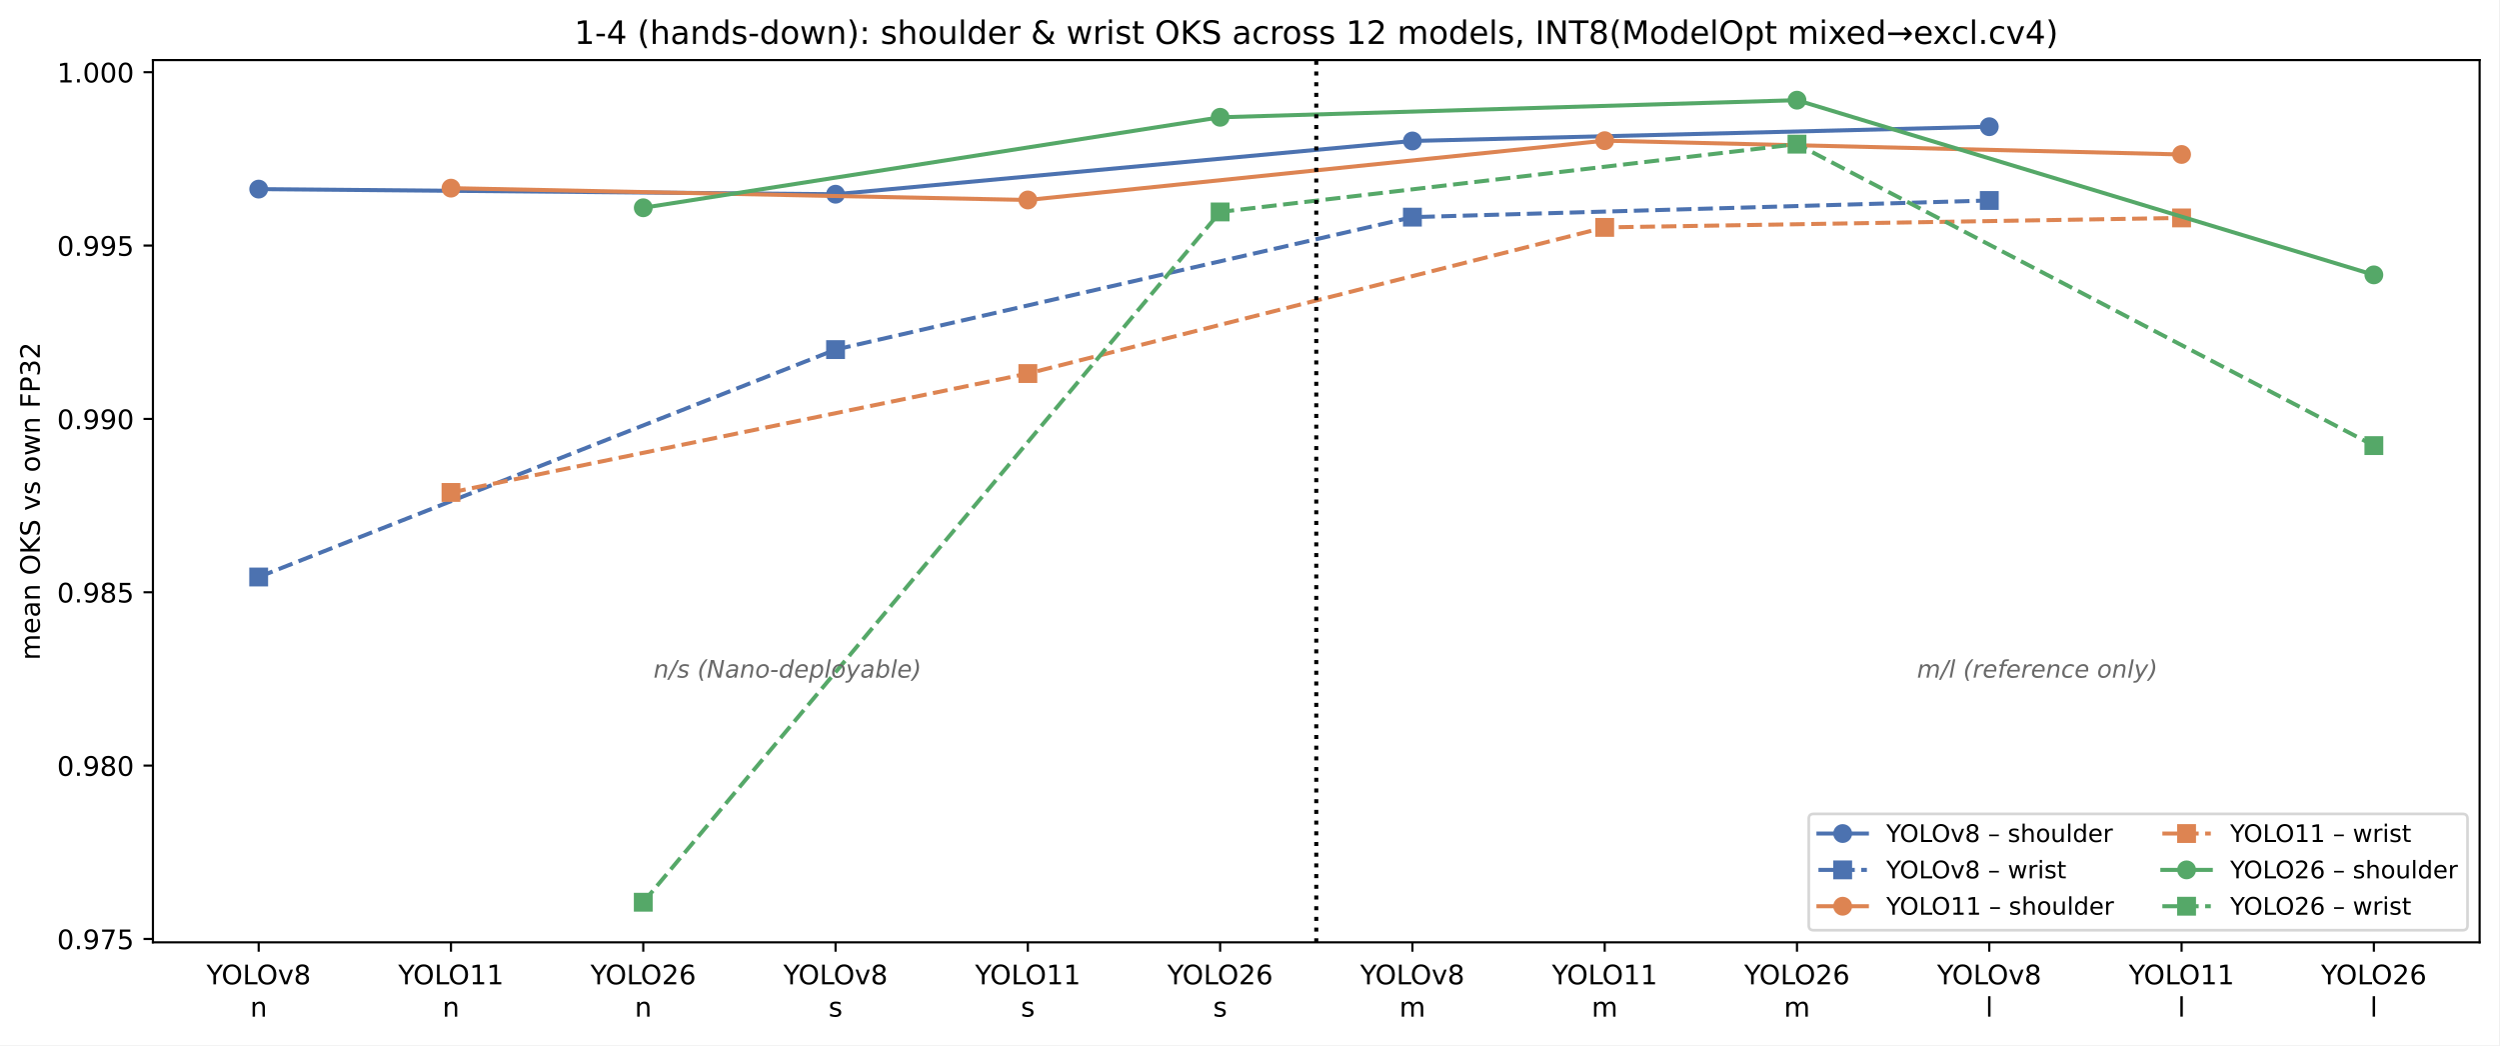
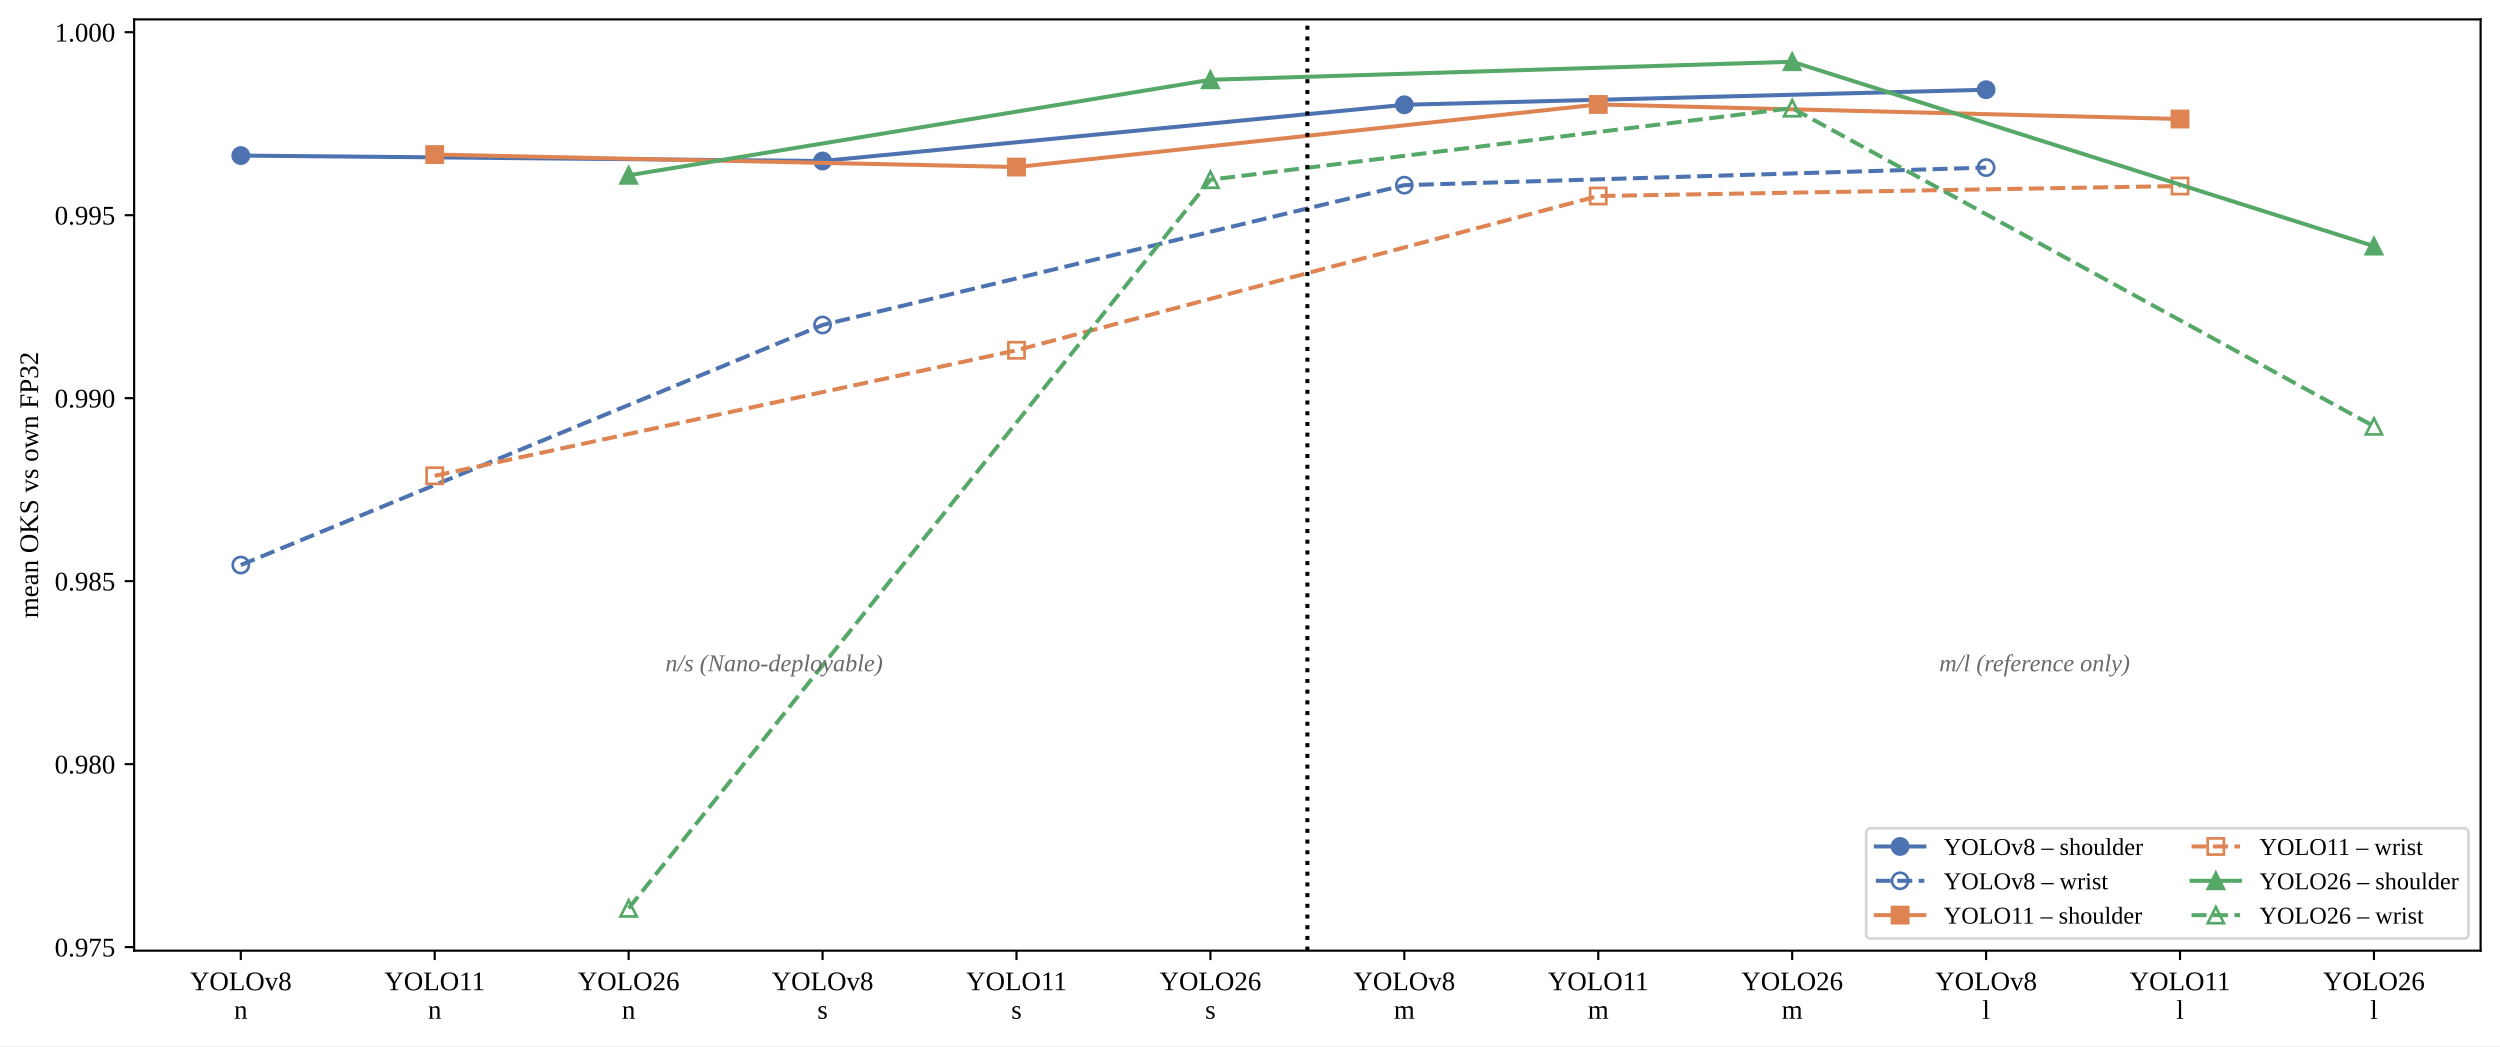
- <svg xmlns="http://www.w3.org/2000/svg" xmlns:xlink="http://www.w3.org/1999/xlink" width="928.628pt" height="388.237pt" viewBox="0 0 928.628 388.237" version="1.1">
+ <svg xmlns="http://www.w3.org/2000/svg" xmlns:xlink="http://www.w3.org/1999/xlink" width="927.994pt" height="388.277pt" viewBox="0 0 927.994 388.277" version="1.1">
  <defs>
    <style type="text/css">*{stroke-linejoin: round; stroke-linecap: butt}</style>
  </defs>
  <g id="figure_1">
    <g id="patch_1">
-       <path d="M 0 388.237  L 928.628 388.237  L 928.628 0  L 0 0  z " style="fill: #ffffff" />
+       <path d="M 0 388.277  L 927.994 388.277  L 927.994 0  L 0 0  z " style="fill: #ffffff" />
    </g>
    <g id="axes_1">
      <g id="patch_2">
-         <path d="M 56.828 350.032  L 921.428 350.032  L 921.428 22.318  L 56.828 22.318  z " style="fill: #ffffff" />
+         <path d="M 49.792 352.886  L 920.794 352.886  L 920.794 7.2  L 49.792 7.2  z " style="fill: #ffffff" />
      </g>
      <g id="matplotlib.axis_1">
        <g id="xtick_1">
          <g id="line2d_1">
            <defs>
-               <path id="m4311008dca" d="M 0 0  L 0 3.5  " style="stroke: #000000; stroke-width: 0.8" />
+               <path id="m11fdb44ef1" d="M 0 0  L 0 3.5  " style="stroke: #000000; stroke-width: 0.8" />
            </defs>
            <g>
-               <use xlink:href="#m4311008dca" x="96.128" y="350.032" style="stroke: #000000; stroke-width: 0.8" />
+               <use xlink:href="#m11fdb44ef1" x="89.383" y="352.886" style="stroke: #000000; stroke-width: 0.8" />
            </g>
          </g>
          <g id="text_1">
-             <text style="font-size: 10px; font-family: 'DejaVu Sans', 'Bitstream Vera Sans', 'Computer Modern Sans Serif', 'Lucida Grande', 'Verdana', 'Geneva', 'Lucid', 'Arial', 'Helvetica', 'Avant Garde', sans-serif" transform="translate(76.72734 365.6305)">YOLOv8</text>
-             <text style="font-size: 10px; font-family: 'DejaVu Sans', 'Bitstream Vera Sans', 'Computer Modern Sans Serif', 'Lucida Grande', 'Verdana', 'Geneva', 'Lucid', 'Arial', 'Helvetica', 'Avant Garde', sans-serif" transform="translate(92.95937 377.6325)">n</text>
+             <text style="font-size: 10px; font-family: 'Times New Roman'" transform="translate(70.49607 367.5687)">YOLOv8</text>
+             <text style="font-size: 10px; font-family: 'Times New Roman'" transform="translate(86.88279 378.1595)">n</text>
          </g>
        </g>
        <g id="xtick_2">
          <g id="line2d_2">
            <g>
-               <use xlink:href="#m4311008dca" x="167.583" y="350.032" style="stroke: #000000; stroke-width: 0.8" />
+               <use xlink:href="#m11fdb44ef1" x="161.366" y="352.886" style="stroke: #000000; stroke-width: 0.8" />
            </g>
          </g>
          <g id="text_2">
-             <text style="font-size: 10px; font-family: 'DejaVu Sans', 'Bitstream Vera Sans', 'Computer Modern Sans Serif', 'Lucida Grande', 'Verdana', 'Geneva', 'Lucid', 'Arial', 'Helvetica', 'Avant Garde', sans-serif" transform="translate(147.96 365.6305)">YOLO11</text>
-             <text style="font-size: 10px; font-family: 'DejaVu Sans', 'Bitstream Vera Sans', 'Computer Modern Sans Serif', 'Lucida Grande', 'Verdana', 'Geneva', 'Lucid', 'Arial', 'Helvetica', 'Avant Garde', sans-serif" transform="translate(164.4139 377.6325)">n</text>
+             <text style="font-size: 10px; font-family: 'Times New Roman'" transform="translate(142.6648 367.5687)">YOLO11</text>
+             <text style="font-size: 10px; font-family: 'Times New Roman'" transform="translate(158.8664 378.1595)">n</text>
          </g>
        </g>
        <g id="xtick_3">
          <g id="line2d_3">
            <g>
-               <use xlink:href="#m4311008dca" x="239.037" y="350.032" style="stroke: #000000; stroke-width: 0.8" />
+               <use xlink:href="#m11fdb44ef1" x="233.35" y="352.886" style="stroke: #000000; stroke-width: 0.8" />
            </g>
          </g>
          <g id="text_3">
-             <text style="font-size: 10px; font-family: 'DejaVu Sans', 'Bitstream Vera Sans', 'Computer Modern Sans Serif', 'Lucida Grande', 'Verdana', 'Geneva', 'Lucid', 'Arial', 'Helvetica', 'Avant Garde', sans-serif" transform="translate(219.4146 365.6305)">YOLO26</text>
-             <text style="font-size: 10px; font-family: 'DejaVu Sans', 'Bitstream Vera Sans', 'Computer Modern Sans Serif', 'Lucida Grande', 'Verdana', 'Geneva', 'Lucid', 'Arial', 'Helvetica', 'Avant Garde', sans-serif" transform="translate(235.8685 377.6325)">n</text>
+             <text style="font-size: 10px; font-family: 'Times New Roman'" transform="translate(214.4633 367.5687)">YOLO26</text>
+             <text style="font-size: 10px; font-family: 'Times New Roman'" transform="translate(230.85 378.1595)">n</text>
          </g>
        </g>
        <g id="xtick_4">
          <g id="line2d_4">
            <g>
-               <use xlink:href="#m4311008dca" x="310.492" y="350.032" style="stroke: #000000; stroke-width: 0.8" />
+               <use xlink:href="#m11fdb44ef1" x="305.334" y="352.886" style="stroke: #000000; stroke-width: 0.8" />
            </g>
          </g>
          <g id="text_4">
-             <text style="font-size: 10px; font-family: 'DejaVu Sans', 'Bitstream Vera Sans', 'Computer Modern Sans Serif', 'Lucida Grande', 'Verdana', 'Geneva', 'Lucid', 'Arial', 'Helvetica', 'Avant Garde', sans-serif" transform="translate(291.091 365.6305)">YOLOv8</text>
-             <text style="font-size: 10px; font-family: 'DejaVu Sans', 'Bitstream Vera Sans', 'Computer Modern Sans Serif', 'Lucida Grande', 'Verdana', 'Geneva', 'Lucid', 'Arial', 'Helvetica', 'Avant Garde', sans-serif" transform="translate(307.8871 377.6325)">s</text>
+             <text style="font-size: 10px; font-family: 'Times New Roman'" transform="translate(286.4469 367.5687)">YOLOv8</text>
+             <text style="font-size: 10px; font-family: 'Times New Roman'" transform="translate(303.3876 378.1595)">s</text>
          </g>
        </g>
        <g id="xtick_5">
          <g id="line2d_5">
            <g>
-               <use xlink:href="#m4311008dca" x="381.946" y="350.032" style="stroke: #000000; stroke-width: 0.8" />
+               <use xlink:href="#m11fdb44ef1" x="377.317" y="352.886" style="stroke: #000000; stroke-width: 0.8" />
            </g>
          </g>
          <g id="text_5">
-             <text style="font-size: 10px; font-family: 'DejaVu Sans', 'Bitstream Vera Sans', 'Computer Modern Sans Serif', 'Lucida Grande', 'Verdana', 'Geneva', 'Lucid', 'Arial', 'Helvetica', 'Avant Garde', sans-serif" transform="translate(362.3237 365.6305)">YOLO11</text>
-             <text style="font-size: 10px; font-family: 'DejaVu Sans', 'Bitstream Vera Sans', 'Computer Modern Sans Serif', 'Lucida Grande', 'Verdana', 'Geneva', 'Lucid', 'Arial', 'Helvetica', 'Avant Garde', sans-serif" transform="translate(379.3416 377.6325)">s</text>
+             <text style="font-size: 10px; font-family: 'Times New Roman'" transform="translate(358.6157 367.5687)">YOLO11</text>
+             <text style="font-size: 10px; font-family: 'Times New Roman'" transform="translate(375.3712 378.1595)">s</text>
          </g>
        </g>
        <g id="xtick_6">
          <g id="line2d_6">
            <g>
-               <use xlink:href="#m4311008dca" x="453.401" y="350.032" style="stroke: #000000; stroke-width: 0.8" />
+               <use xlink:href="#m11fdb44ef1" x="449.301" y="352.886" style="stroke: #000000; stroke-width: 0.8" />
            </g>
          </g>
          <g id="text_6">
-             <text style="font-size: 10px; font-family: 'DejaVu Sans', 'Bitstream Vera Sans', 'Computer Modern Sans Serif', 'Lucida Grande', 'Verdana', 'Geneva', 'Lucid', 'Arial', 'Helvetica', 'Avant Garde', sans-serif" transform="translate(433.7782 365.6305)">YOLO26</text>
-             <text style="font-size: 10px; font-family: 'DejaVu Sans', 'Bitstream Vera Sans', 'Computer Modern Sans Serif', 'Lucida Grande', 'Verdana', 'Geneva', 'Lucid', 'Arial', 'Helvetica', 'Avant Garde', sans-serif" transform="translate(450.7962 377.6325)">s</text>
+             <text style="font-size: 10px; font-family: 'Times New Roman'" transform="translate(430.4142 367.5687)">YOLO26</text>
+             <text style="font-size: 10px; font-family: 'Times New Roman'" transform="translate(447.3548 378.1595)">s</text>
          </g>
        </g>
        <g id="xtick_7">
          <g id="line2d_7">
            <g>
-               <use xlink:href="#m4311008dca" x="524.855" y="350.032" style="stroke: #000000; stroke-width: 0.8" />
+               <use xlink:href="#m11fdb44ef1" x="521.285" y="352.886" style="stroke: #000000; stroke-width: 0.8" />
            </g>
          </g>
          <g id="text_7">
-             <text style="font-size: 10px; font-family: 'DejaVu Sans', 'Bitstream Vera Sans', 'Computer Modern Sans Serif', 'Lucida Grande', 'Verdana', 'Geneva', 'Lucid', 'Arial', 'Helvetica', 'Avant Garde', sans-serif" transform="translate(505.4546 365.6305)">YOLOv8</text>
-             <text style="font-size: 10px; font-family: 'DejaVu Sans', 'Bitstream Vera Sans', 'Computer Modern Sans Serif', 'Lucida Grande', 'Verdana', 'Geneva', 'Lucid', 'Arial', 'Helvetica', 'Avant Garde', sans-serif" transform="translate(519.9851 377.6325)">m</text>
+             <text style="font-size: 10px; font-family: 'Times New Roman'" transform="translate(502.3978 367.5687)">YOLOv8</text>
+             <text style="font-size: 10px; font-family: 'Times New Roman'" transform="translate(517.3954 378.1595)">m</text>
          </g>
        </g>
        <g id="xtick_8">
          <g id="line2d_8">
            <g>
-               <use xlink:href="#m4311008dca" x="596.31" y="350.032" style="stroke: #000000; stroke-width: 0.8" />
+               <use xlink:href="#m11fdb44ef1" x="593.268" y="352.886" style="stroke: #000000; stroke-width: 0.8" />
            </g>
          </g>
          <g id="text_8">
-             <text style="font-size: 10px; font-family: 'DejaVu Sans', 'Bitstream Vera Sans', 'Computer Modern Sans Serif', 'Lucida Grande', 'Verdana', 'Geneva', 'Lucid', 'Arial', 'Helvetica', 'Avant Garde', sans-serif" transform="translate(576.6873 365.6305)">YOLO11</text>
-             <text style="font-size: 10px; font-family: 'DejaVu Sans', 'Bitstream Vera Sans', 'Computer Modern Sans Serif', 'Lucida Grande', 'Verdana', 'Geneva', 'Lucid', 'Arial', 'Helvetica', 'Avant Garde', sans-serif" transform="translate(591.4396 377.6325)">m</text>
+             <text style="font-size: 10px; font-family: 'Times New Roman'" transform="translate(574.5666 367.5687)">YOLO11</text>
+             <text style="font-size: 10px; font-family: 'Times New Roman'" transform="translate(589.3791 378.1595)">m</text>
          </g>
        </g>
        <g id="xtick_9">
          <g id="line2d_9">
            <g>
-               <use xlink:href="#m4311008dca" x="667.764" y="350.032" style="stroke: #000000; stroke-width: 0.8" />
+               <use xlink:href="#m11fdb44ef1" x="665.252" y="352.886" style="stroke: #000000; stroke-width: 0.8" />
            </g>
          </g>
          <g id="text_9">
-             <text style="font-size: 10px; font-family: 'DejaVu Sans', 'Bitstream Vera Sans', 'Computer Modern Sans Serif', 'Lucida Grande', 'Verdana', 'Geneva', 'Lucid', 'Arial', 'Helvetica', 'Avant Garde', sans-serif" transform="translate(648.1418 365.6305)">YOLO26</text>
-             <text style="font-size: 10px; font-family: 'DejaVu Sans', 'Bitstream Vera Sans', 'Computer Modern Sans Serif', 'Lucida Grande', 'Verdana', 'Geneva', 'Lucid', 'Arial', 'Helvetica', 'Avant Garde', sans-serif" transform="translate(662.8942 377.6325)">m</text>
+             <text style="font-size: 10px; font-family: 'Times New Roman'" transform="translate(646.365 367.5687)">YOLO26</text>
+             <text style="font-size: 10px; font-family: 'Times New Roman'" transform="translate(661.3627 378.1595)">m</text>
          </g>
        </g>
        <g id="xtick_10">
          <g id="line2d_10">
            <g>
-               <use xlink:href="#m4311008dca" x="739.219" y="350.032" style="stroke: #000000; stroke-width: 0.8" />
+               <use xlink:href="#m11fdb44ef1" x="737.235" y="352.886" style="stroke: #000000; stroke-width: 0.8" />
            </g>
          </g>
          <g id="text_10">
-             <text style="font-size: 10px; font-family: 'DejaVu Sans', 'Bitstream Vera Sans', 'Computer Modern Sans Serif', 'Lucida Grande', 'Verdana', 'Geneva', 'Lucid', 'Arial', 'Helvetica', 'Avant Garde', sans-serif" transform="translate(719.8183 365.6305)">YOLOv8</text>
-             <text style="font-size: 10px; font-family: 'DejaVu Sans', 'Bitstream Vera Sans', 'Computer Modern Sans Serif', 'Lucida Grande', 'Verdana', 'Geneva', 'Lucid', 'Arial', 'Helvetica', 'Avant Garde', sans-serif" transform="translate(737.83 377.6332)">l</text>
+             <text style="font-size: 10px; font-family: 'Times New Roman'" transform="translate(718.3486 367.5687)">YOLOv8</text>
+             <text style="font-size: 10px; font-family: 'Times New Roman'" transform="translate(735.8463 378.1696)">l</text>
          </g>
        </g>
        <g id="xtick_11">
          <g id="line2d_11">
            <g>
-               <use xlink:href="#m4311008dca" x="810.674" y="350.032" style="stroke: #000000; stroke-width: 0.8" />
+               <use xlink:href="#m11fdb44ef1" x="809.219" y="352.886" style="stroke: #000000; stroke-width: 0.8" />
            </g>
          </g>
          <g id="text_11">
-             <text style="font-size: 10px; font-family: 'DejaVu Sans', 'Bitstream Vera Sans', 'Computer Modern Sans Serif', 'Lucida Grande', 'Verdana', 'Geneva', 'Lucid', 'Arial', 'Helvetica', 'Avant Garde', sans-serif" transform="translate(791.0509 365.6305)">YOLO11</text>
-             <text style="font-size: 10px; font-family: 'DejaVu Sans', 'Bitstream Vera Sans', 'Computer Modern Sans Serif', 'Lucida Grande', 'Verdana', 'Geneva', 'Lucid', 'Arial', 'Helvetica', 'Avant Garde', sans-serif" transform="translate(809.2845 377.6332)">l</text>
+             <text style="font-size: 10px; font-family: 'Times New Roman'" transform="translate(790.5174 367.5687)">YOLO11</text>
+             <text style="font-size: 10px; font-family: 'Times New Roman'" transform="translate(807.8299 378.1696)">l</text>
          </g>
        </g>
        <g id="xtick_12">
          <g id="line2d_12">
            <g>
-               <use xlink:href="#m4311008dca" x="882.128" y="350.032" style="stroke: #000000; stroke-width: 0.8" />
+               <use xlink:href="#m11fdb44ef1" x="881.203" y="352.886" style="stroke: #000000; stroke-width: 0.8" />
            </g>
          </g>
          <g id="text_12">
-             <text style="font-size: 10px; font-family: 'DejaVu Sans', 'Bitstream Vera Sans', 'Computer Modern Sans Serif', 'Lucida Grande', 'Verdana', 'Geneva', 'Lucid', 'Arial', 'Helvetica', 'Avant Garde', sans-serif" transform="translate(862.5055 365.6305)">YOLO26</text>
-             <text style="font-size: 10px; font-family: 'DejaVu Sans', 'Bitstream Vera Sans', 'Computer Modern Sans Serif', 'Lucida Grande', 'Verdana', 'Geneva', 'Lucid', 'Arial', 'Helvetica', 'Avant Garde', sans-serif" transform="translate(880.7391 377.6332)">l</text>
+             <text style="font-size: 10px; font-family: 'Times New Roman'" transform="translate(862.3159 367.5687)">YOLO26</text>
+             <text style="font-size: 10px; font-family: 'Times New Roman'" transform="translate(879.8135 378.1696)">l</text>
          </g>
        </g>
      </g>
      <g id="matplotlib.axis_2">
        <g id="ytick_1">
          <g id="line2d_13">
            <defs>
-               <path id="m8333fe7cb6" d="M 0 0  L -3.5 0  " style="stroke: #000000; stroke-width: 0.8" />
+               <path id="me786a721d5" d="M 0 0  L -3.5 0  " style="stroke: #000000; stroke-width: 0.8" />
            </defs>
            <g>
-               <use xlink:href="#m8333fe7cb6" x="56.828" y="348.78" style="stroke: #000000; stroke-width: 0.8" />
+               <use xlink:href="#me786a721d5" x="49.792" y="351.565" style="stroke: #000000; stroke-width: 0.8" />
            </g>
          </g>
          <g id="text_13">
-             <text style="font-size: 10px; font-family: 'DejaVu Sans', 'Bitstream Vera Sans', 'Computer Modern Sans Serif', 'Lucida Grande', 'Verdana', 'Geneva', 'Lucid', 'Arial', 'Helvetica', 'Avant Garde', sans-serif; text-anchor: end" x="49.828" y="352.579" transform="rotate(-0 49.82812 352.5791)">0.975</text>
+             <text style="font-size: 10px; font-family: 'Times New Roman'; text-anchor: end" x="42.792" y="355.032" transform="rotate(-0 42.7918 355.0321)">0.975</text>
          </g>
        </g>
        <g id="ytick_2">
          <g id="line2d_14">
            <g>
-               <use xlink:href="#m8333fe7cb6" x="56.828" y="284.389" style="stroke: #000000; stroke-width: 0.8" />
+               <use xlink:href="#me786a721d5" x="49.792" y="283.643" style="stroke: #000000; stroke-width: 0.8" />
            </g>
          </g>
          <g id="text_14">
-             <text style="font-size: 10px; font-family: 'DejaVu Sans', 'Bitstream Vera Sans', 'Computer Modern Sans Serif', 'Lucida Grande', 'Verdana', 'Geneva', 'Lucid', 'Arial', 'Helvetica', 'Avant Garde', sans-serif; text-anchor: end" x="49.828" y="288.188" transform="rotate(-0 49.82812 288.1877)">0.980</text>
+             <text style="font-size: 10px; font-family: 'Times New Roman'; text-anchor: end" x="42.792" y="287.11" transform="rotate(-0 42.7918 287.1095)">0.980</text>
          </g>
        </g>
        <g id="ytick_3">
          <g id="line2d_15">
            <g>
-               <use xlink:href="#m8333fe7cb6" x="56.828" y="219.998" style="stroke: #000000; stroke-width: 0.8" />
+               <use xlink:href="#me786a721d5" x="49.792" y="215.72" style="stroke: #000000; stroke-width: 0.8" />
            </g>
          </g>
          <g id="text_15">
-             <text style="font-size: 10px; font-family: 'DejaVu Sans', 'Bitstream Vera Sans', 'Computer Modern Sans Serif', 'Lucida Grande', 'Verdana', 'Geneva', 'Lucid', 'Arial', 'Helvetica', 'Avant Garde', sans-serif; text-anchor: end" x="49.828" y="223.796" transform="rotate(-0 49.82812 223.7964)">0.985</text>
+             <text style="font-size: 10px; font-family: 'Times New Roman'; text-anchor: end" x="42.792" y="219.187" transform="rotate(-0 42.7918 219.187)">0.985</text>
          </g>
        </g>
        <g id="ytick_4">
          <g id="line2d_16">
            <g>
-               <use xlink:href="#m8333fe7cb6" x="56.828" y="155.606" style="stroke: #000000; stroke-width: 0.8" />
+               <use xlink:href="#me786a721d5" x="49.792" y="147.798" style="stroke: #000000; stroke-width: 0.8" />
            </g>
          </g>
          <g id="text_16">
-             <text style="font-size: 10px; font-family: 'DejaVu Sans', 'Bitstream Vera Sans', 'Computer Modern Sans Serif', 'Lucida Grande', 'Verdana', 'Geneva', 'Lucid', 'Arial', 'Helvetica', 'Avant Garde', sans-serif; text-anchor: end" x="49.828" y="159.405" transform="rotate(-0 49.82812 159.405)">0.990</text>
+             <text style="font-size: 10px; font-family: 'Times New Roman'; text-anchor: end" x="42.792" y="151.264" transform="rotate(-0 42.7918 151.2644)">0.990</text>
          </g>
        </g>
        <g id="ytick_5">
          <g id="line2d_17">
            <g>
-               <use xlink:href="#m8333fe7cb6" x="56.828" y="91.215" style="stroke: #000000; stroke-width: 0.8" />
+               <use xlink:href="#me786a721d5" x="49.792" y="79.875" style="stroke: #000000; stroke-width: 0.8" />
            </g>
          </g>
          <g id="text_17">
-             <text style="font-size: 10px; font-family: 'DejaVu Sans', 'Bitstream Vera Sans', 'Computer Modern Sans Serif', 'Lucida Grande', 'Verdana', 'Geneva', 'Lucid', 'Arial', 'Helvetica', 'Avant Garde', sans-serif; text-anchor: end" x="49.828" y="95.014" transform="rotate(-0 49.82812 95.01368)">0.995</text>
+             <text style="font-size: 10px; font-family: 'Times New Roman'; text-anchor: end" x="42.792" y="83.342" transform="rotate(-0 42.7918 83.34181)">0.995</text>
          </g>
        </g>
        <g id="ytick_6">
          <g id="line2d_18">
            <g>
-               <use xlink:href="#m8333fe7cb6" x="56.828" y="26.823" style="stroke: #000000; stroke-width: 0.8" />
+               <use xlink:href="#me786a721d5" x="49.792" y="11.952" style="stroke: #000000; stroke-width: 0.8" />
            </g>
          </g>
          <g id="text_18">
-             <text style="font-size: 10px; font-family: 'DejaVu Sans', 'Bitstream Vera Sans', 'Computer Modern Sans Serif', 'Lucida Grande', 'Verdana', 'Geneva', 'Lucid', 'Arial', 'Helvetica', 'Avant Garde', sans-serif; text-anchor: end" x="49.828" y="30.622" transform="rotate(-0 49.82812 30.62232)">1.000</text>
+             <text style="font-size: 10px; font-family: 'Times New Roman'; text-anchor: end" x="42.792" y="15.419" transform="rotate(-0 42.7918 15.41924)">1.000</text>
          </g>
        </g>
        <g id="text_19">
-           <text style="font-size: 10px; font-family: 'DejaVu Sans', 'Bitstream Vera Sans', 'Computer Modern Sans Serif', 'Lucida Grande', 'Verdana', 'Geneva', 'Lucid', 'Arial', 'Helvetica', 'Avant Garde', sans-serif; text-anchor: middle" x="14.798" y="186.175" transform="rotate(-90 14.79766 186.175)">mean OKS vs own FP32</text>
+           <text style="font-size: 10px; font-family: 'Times New Roman'; text-anchor: middle" x="14.134" y="180.043" transform="rotate(-90 14.13359 180.0428)">mean OKS vs own FP32</text>
        </g>
      </g>
      <g id="line2d_19">
-         <path d="M 96.128 70.241  L 310.492 72.144  L 524.855 52.363  L 739.219 47.063  " clip-path="url(#p224da3ec20)" style="fill: none; stroke: #4c72b0; stroke-width: 1.5; stroke-linecap: square" />
-         <defs>
-           <path id="m7b78320eb2" d="M 0 3  C 0.796 3 1.559 2.684 2.121 2.121  C 2.684 1.559 3 0.796 3 0  C 3 -0.796 2.684 -1.559 2.121 -2.121  C 1.559 -2.684 0.796 -3 0 -3  C -0.796 -3 -1.559 -2.684 -2.121 -2.121  C -2.684 -1.559 -3 -0.796 -3 0  C -3 0.796 -2.684 1.559 -2.121 2.121  C -1.559 2.684 -0.796 3 0 3  z " style="stroke: #4c72b0" />
-         </defs>
-         <g clip-path="url(#p224da3ec20)">
-           <use xlink:href="#m7b78320eb2" x="96.128" y="70.241" style="fill: #4c72b0; stroke: #4c72b0" />
-           <use xlink:href="#m7b78320eb2" x="310.492" y="72.144" style="fill: #4c72b0; stroke: #4c72b0" />
-           <use xlink:href="#m7b78320eb2" x="524.855" y="52.363" style="fill: #4c72b0; stroke: #4c72b0" />
-           <use xlink:href="#m7b78320eb2" x="739.219" y="47.063" style="fill: #4c72b0; stroke: #4c72b0" />
+         <path d="M 89.383 57.75  L 305.334 59.759  L 521.285 38.893  L 737.235 33.302  " clip-path="url(#p0b0c6e99da)" style="fill: none; stroke: #4c72b0; stroke-width: 1.5; stroke-linecap: square" />
+         <defs>
+           <path id="m2f6c6c2361" d="M 0 3  C 0.796 3 1.559 2.684 2.121 2.121  C 2.684 1.559 3 0.796 3 0  C 3 -0.796 2.684 -1.559 2.121 -2.121  C 1.559 -2.684 0.796 -3 0 -3  C -0.796 -3 -1.559 -2.684 -2.121 -2.121  C -2.684 -1.559 -3 -0.796 -3 0  C -3 0.796 -2.684 1.559 -2.121 2.121  C -1.559 2.684 -0.796 3 0 3  z " style="stroke: #4c72b0" />
+         </defs>
+         <g clip-path="url(#p0b0c6e99da)">
+           <use xlink:href="#m2f6c6c2361" x="89.383" y="57.75" style="fill: #4c72b0; stroke: #4c72b0" />
+           <use xlink:href="#m2f6c6c2361" x="305.334" y="59.759" style="fill: #4c72b0; stroke: #4c72b0" />
+           <use xlink:href="#m2f6c6c2361" x="521.285" y="38.893" style="fill: #4c72b0; stroke: #4c72b0" />
+           <use xlink:href="#m2f6c6c2361" x="737.235" y="33.302" style="fill: #4c72b0; stroke: #4c72b0" />
        </g>
      </g>
      <g id="line2d_20">
-         <path d="M 96.128 214.328  L 310.492 129.857  L 524.855 80.659  L 739.219 74.472  " clip-path="url(#p224da3ec20)" style="fill: none; stroke-dasharray: 5.55,2.4; stroke-dashoffset: 0; stroke: #4c72b0; stroke-width: 1.5" />
-         <defs>
-           <path id="mb96450fdf0" d="M -3 3  L 3 3  L 3 -3  L -3 -3  z " style="stroke: #4c72b0; stroke-linejoin: miter" />
-         </defs>
-         <g clip-path="url(#p224da3ec20)">
-           <use xlink:href="#mb96450fdf0" x="96.128" y="214.328" style="fill: #4c72b0; stroke: #4c72b0; stroke-linejoin: miter" />
-           <use xlink:href="#mb96450fdf0" x="310.492" y="129.857" style="fill: #4c72b0; stroke: #4c72b0; stroke-linejoin: miter" />
-           <use xlink:href="#mb96450fdf0" x="524.855" y="80.659" style="fill: #4c72b0; stroke: #4c72b0; stroke-linejoin: miter" />
-           <use xlink:href="#mb96450fdf0" x="739.219" y="74.472" style="fill: #4c72b0; stroke: #4c72b0; stroke-linejoin: miter" />
+         <path d="M 89.383 209.74  L 305.334 120.636  L 521.285 68.74  L 737.235 62.214  " clip-path="url(#p0b0c6e99da)" style="fill: none; stroke-dasharray: 5.55,2.4; stroke-dashoffset: 0; stroke: #4c72b0; stroke-width: 1.5" />
+         <defs>
+           <path id="m72d45e5a15" d="M 0 3  C 0.796 3 1.559 2.684 2.121 2.121  C 2.684 1.559 3 0.796 3 0  C 3 -0.796 2.684 -1.559 2.121 -2.121  C 1.559 -2.684 0.796 -3 0 -3  C -0.796 -3 -1.559 -2.684 -2.121 -2.121  C -2.684 -1.559 -3 -0.796 -3 0  C -3 0.796 -2.684 1.559 -2.121 2.121  C -1.559 2.684 -0.796 3 0 3  z " style="stroke: #4c72b0" />
+         </defs>
+         <g clip-path="url(#p0b0c6e99da)">
+           <use xlink:href="#m72d45e5a15" x="89.383" y="209.74" style="fill-opacity: 0; stroke: #4c72b0" />
+           <use xlink:href="#m72d45e5a15" x="305.334" y="120.636" style="fill-opacity: 0; stroke: #4c72b0" />
+           <use xlink:href="#m72d45e5a15" x="521.285" y="68.74" style="fill-opacity: 0; stroke: #4c72b0" />
+           <use xlink:href="#m72d45e5a15" x="737.235" y="62.214" style="fill-opacity: 0; stroke: #4c72b0" />
        </g>
      </g>
      <g id="line2d_21">
-         <path d="M 167.583 69.888  L 381.946 74.283  L 596.31 52.253  L 810.674 57.376  " clip-path="url(#p224da3ec20)" style="fill: none; stroke: #dd8452; stroke-width: 1.5; stroke-linecap: square" />
-         <defs>
-           <path id="mad1c6cacc4" d="M 0 3  C 0.796 3 1.559 2.684 2.121 2.121  C 2.684 1.559 3 0.796 3 0  C 3 -0.796 2.684 -1.559 2.121 -2.121  C 1.559 -2.684 0.796 -3 0 -3  C -0.796 -3 -1.559 -2.684 -2.121 -2.121  C -2.684 -1.559 -3 -0.796 -3 0  C -3 0.796 -2.684 1.559 -2.121 2.121  C -1.559 2.684 -0.796 3 0 3  z " style="stroke: #dd8452" />
-         </defs>
-         <g clip-path="url(#p224da3ec20)">
-           <use xlink:href="#mad1c6cacc4" x="167.583" y="69.888" style="fill: #dd8452; stroke: #dd8452" />
-           <use xlink:href="#mad1c6cacc4" x="381.946" y="74.283" style="fill: #dd8452; stroke: #dd8452" />
-           <use xlink:href="#mad1c6cacc4" x="596.31" y="52.253" style="fill: #dd8452; stroke: #dd8452" />
-           <use xlink:href="#mad1c6cacc4" x="810.674" y="57.376" style="fill: #dd8452; stroke: #dd8452" />
+         <path d="M 161.366 57.378  L 377.317 62.014  L 593.268 38.776  L 809.219 44.18  " clip-path="url(#p0b0c6e99da)" style="fill: none; stroke: #dd8452; stroke-width: 1.5; stroke-linecap: square" />
+         <defs>
+           <path id="mea9f23e0c7" d="M -3 3  L 3 3  L 3 -3  L -3 -3  z " style="stroke: #dd8452; stroke-linejoin: miter" />
+         </defs>
+         <g clip-path="url(#p0b0c6e99da)">
+           <use xlink:href="#mea9f23e0c7" x="161.366" y="57.378" style="fill: #dd8452; stroke: #dd8452; stroke-linejoin: miter" />
+           <use xlink:href="#mea9f23e0c7" x="377.317" y="62.014" style="fill: #dd8452; stroke: #dd8452; stroke-linejoin: miter" />
+           <use xlink:href="#mea9f23e0c7" x="593.268" y="38.776" style="fill: #dd8452; stroke: #dd8452; stroke-linejoin: miter" />
+           <use xlink:href="#mea9f23e0c7" x="809.219" y="44.18" style="fill: #dd8452; stroke: #dd8452; stroke-linejoin: miter" />
        </g>
      </g>
      <g id="line2d_22">
-         <path d="M 167.583 182.919  L 381.946 138.755  L 596.31 84.468  L 810.674 80.95  " clip-path="url(#p224da3ec20)" style="fill: none; stroke-dasharray: 5.55,2.4; stroke-dashoffset: 0; stroke: #dd8452; stroke-width: 1.5" />
-         <defs>
-           <path id="m69b0cfe559" d="M -3 3  L 3 3  L 3 -3  L -3 -3  z " style="stroke: #dd8452; stroke-linejoin: miter" />
-         </defs>
-         <g clip-path="url(#p224da3ec20)">
-           <use xlink:href="#m69b0cfe559" x="167.583" y="182.919" style="fill: #dd8452; stroke: #dd8452; stroke-linejoin: miter" />
-           <use xlink:href="#m69b0cfe559" x="381.946" y="138.755" style="fill: #dd8452; stroke: #dd8452; stroke-linejoin: miter" />
-           <use xlink:href="#m69b0cfe559" x="596.31" y="84.468" style="fill: #dd8452; stroke: #dd8452; stroke-linejoin: miter" />
-           <use xlink:href="#m69b0cfe559" x="810.674" y="80.95" style="fill: #dd8452; stroke: #dd8452; stroke-linejoin: miter" />
+         <path d="M 161.366 176.609  L 377.317 130.022  L 593.268 72.758  L 809.219 69.047  " clip-path="url(#p0b0c6e99da)" style="fill: none; stroke-dasharray: 5.55,2.4; stroke-dashoffset: 0; stroke: #dd8452; stroke-width: 1.5" />
+         <defs>
+           <path id="m01909ba799" d="M -3 3  L 3 3  L 3 -3  L -3 -3  z " style="stroke: #dd8452; stroke-linejoin: miter" />
+         </defs>
+         <g clip-path="url(#p0b0c6e99da)">
+           <use xlink:href="#m01909ba799" x="161.366" y="176.609" style="fill-opacity: 0; stroke: #dd8452; stroke-linejoin: miter" />
+           <use xlink:href="#m01909ba799" x="377.317" y="130.022" style="fill-opacity: 0; stroke: #dd8452; stroke-linejoin: miter" />
+           <use xlink:href="#m01909ba799" x="593.268" y="72.758" style="fill-opacity: 0; stroke: #dd8452; stroke-linejoin: miter" />
+           <use xlink:href="#m01909ba799" x="809.219" y="69.047" style="fill-opacity: 0; stroke: #dd8452; stroke-linejoin: miter" />
        </g>
      </g>
      <g id="line2d_23">
-         <path d="M 239.037 77.178  L 453.401 43.565  L 667.764 37.214  L 882.128 102.104  " clip-path="url(#p224da3ec20)" style="fill: none; stroke: #55a868; stroke-width: 1.5; stroke-linecap: square" />
-         <defs>
-           <path id="ma9b28badff" d="M 0 3  C 0.796 3 1.559 2.684 2.121 2.121  C 2.684 1.559 3 0.796 3 0  C 3 -0.796 2.684 -1.559 2.121 -2.121  C 1.559 -2.684 0.796 -3 0 -3  C -0.796 -3 -1.559 -2.684 -2.121 -2.121  C -2.684 -1.559 -3 -0.796 -3 0  C -3 0.796 -2.684 1.559 -2.121 2.121  C -1.559 2.684 -0.796 3 0 3  z " style="stroke: #55a868" />
-         </defs>
-         <g clip-path="url(#p224da3ec20)">
-           <use xlink:href="#ma9b28badff" x="239.037" y="77.178" style="fill: #55a868; stroke: #55a868" />
-           <use xlink:href="#ma9b28badff" x="453.401" y="43.565" style="fill: #55a868; stroke: #55a868" />
-           <use xlink:href="#ma9b28badff" x="667.764" y="37.214" style="fill: #55a868; stroke: #55a868" />
-           <use xlink:href="#ma9b28badff" x="882.128" y="102.104" style="fill: #55a868; stroke: #55a868" />
+         <path d="M 233.35 65.068  L 449.301 29.612  L 665.252 22.913  L 881.203 91.361  " clip-path="url(#p0b0c6e99da)" style="fill: none; stroke: #55a868; stroke-width: 1.5; stroke-linecap: square" />
+         <defs>
+           <path id="m4d7eb2b6e9" d="M 0 -3  L -3 3  L 3 3  z " style="stroke: #55a868; stroke-linejoin: miter" />
+         </defs>
+         <g clip-path="url(#p0b0c6e99da)">
+           <use xlink:href="#m4d7eb2b6e9" x="233.35" y="65.068" style="fill: #55a868; stroke: #55a868; stroke-linejoin: miter" />
+           <use xlink:href="#m4d7eb2b6e9" x="449.301" y="29.612" style="fill: #55a868; stroke: #55a868; stroke-linejoin: miter" />
+           <use xlink:href="#m4d7eb2b6e9" x="665.252" y="22.913" style="fill: #55a868; stroke: #55a868; stroke-linejoin: miter" />
+           <use xlink:href="#m4d7eb2b6e9" x="881.203" y="91.361" style="fill: #55a868; stroke: #55a868; stroke-linejoin: miter" />
        </g>
      </g>
      <g id="line2d_24">
-         <path d="M 239.037 335.136  L 453.401 78.725  L 667.764 53.549  L 882.128 165.519  " clip-path="url(#p224da3ec20)" style="fill: none; stroke-dasharray: 5.55,2.4; stroke-dashoffset: 0; stroke: #55a868; stroke-width: 1.5" />
-         <defs>
-           <path id="md264d455fd" d="M -3 3  L 3 3  L 3 -3  L -3 -3  z " style="stroke: #55a868; stroke-linejoin: miter" />
-         </defs>
-         <g clip-path="url(#p224da3ec20)">
-           <use xlink:href="#md264d455fd" x="239.037" y="335.136" style="fill: #55a868; stroke: #55a868; stroke-linejoin: miter" />
-           <use xlink:href="#md264d455fd" x="453.401" y="78.725" style="fill: #55a868; stroke: #55a868; stroke-linejoin: miter" />
-           <use xlink:href="#md264d455fd" x="667.764" y="53.549" style="fill: #55a868; stroke: #55a868; stroke-linejoin: miter" />
-           <use xlink:href="#md264d455fd" x="882.128" y="165.519" style="fill: #55a868; stroke: #55a868; stroke-linejoin: miter" />
+         <path d="M 233.35 337.173  L 449.301 66.7  L 665.252 40.144  L 881.203 158.254  " clip-path="url(#p0b0c6e99da)" style="fill: none; stroke-dasharray: 5.55,2.4; stroke-dashoffset: 0; stroke: #55a868; stroke-width: 1.5" />
+         <defs>
+           <path id="m6b736fb55a" d="M 0 -3  L -3 3  L 3 3  z " style="stroke: #55a868; stroke-linejoin: miter" />
+         </defs>
+         <g clip-path="url(#p0b0c6e99da)">
+           <use xlink:href="#m6b736fb55a" x="233.35" y="337.173" style="fill-opacity: 0; stroke: #55a868; stroke-linejoin: miter" />
+           <use xlink:href="#m6b736fb55a" x="449.301" y="66.7" style="fill-opacity: 0; stroke: #55a868; stroke-linejoin: miter" />
+           <use xlink:href="#m6b736fb55a" x="665.252" y="40.144" style="fill-opacity: 0; stroke: #55a868; stroke-linejoin: miter" />
+           <use xlink:href="#m6b736fb55a" x="881.203" y="158.254" style="fill-opacity: 0; stroke: #55a868; stroke-linejoin: miter" />
        </g>
      </g>
      <g id="line2d_25">
-         <path d="M 489.128 350.032  L 489.128 22.318  " clip-path="url(#p224da3ec20)" style="fill: none; stroke-dasharray: 1.5,2.475; stroke-dashoffset: 0; stroke: #000000; stroke-width: 1.5" />
+         <path d="M 485.293 352.886  L 485.293 7.2  " clip-path="url(#p0b0c6e99da)" style="fill: none; stroke-dasharray: 1.5,2.475; stroke-dashoffset: 0; stroke: #000000; stroke-width: 1.5" />
      </g>
      <g id="patch_3">
-         <path d="M 56.828 350.032  L 56.828 22.318  " style="fill: none; stroke: #000000; stroke-width: 0.8; stroke-linejoin: miter; stroke-linecap: square" />
+         <path d="M 49.792 352.886  L 49.792 7.2  " style="fill: none; stroke: #000000; stroke-width: 0.8; stroke-linejoin: miter; stroke-linecap: square" />
      </g>
      <g id="patch_4">
-         <path d="M 921.428 350.032  L 921.428 22.318  " style="fill: none; stroke: #000000; stroke-width: 0.8; stroke-linejoin: miter; stroke-linecap: square" />
+         <path d="M 920.794 352.886  L 920.794 7.2  " style="fill: none; stroke: #000000; stroke-width: 0.8; stroke-linejoin: miter; stroke-linecap: square" />
      </g>
      <g id="patch_5">
-         <path d="M 56.828 350.032  L 921.428 350.032  " style="fill: none; stroke: #000000; stroke-width: 0.8; stroke-linejoin: miter; stroke-linecap: square" />
+         <path d="M 49.792 352.886  L 920.794 352.886  " style="fill: none; stroke: #000000; stroke-width: 0.8; stroke-linejoin: miter; stroke-linecap: square" />
      </g>
      <g id="patch_6">
-         <path d="M 56.828 22.318  L 921.428 22.318  " style="fill: none; stroke: #000000; stroke-width: 0.8; stroke-linejoin: miter; stroke-linecap: square" />
+         <path d="M 49.792 7.2  L 920.794 7.2  " style="fill: none; stroke: #000000; stroke-width: 0.8; stroke-linejoin: miter; stroke-linecap: square" />
      </g>
      <g id="text_20">
-         <text style="font-style: italic; font-size: 9px; font-family: 'DejaVu Sans', 'Bitstream Vera Sans', 'Computer Modern Sans Serif', 'Lucida Grande', 'Verdana', 'Geneva', 'Lucid', 'Arial', 'Helvetica', 'Avant Garde', sans-serif; text-anchor: middle; fill: #696969" x="292.628" y="251.718" transform="rotate(-0 292.6281 251.7177)">n/s (Nano-deployable)</text>
+         <text style="font-style: italic; font-size: 9px; font-family: 'Times New Roman'; text-anchor: middle; fill: #696969" x="287.338" y="249.18" transform="rotate(-0 287.3377 249.1799)">n/s (Nano-deployable)</text>
      </g>
      <g id="text_21">
-         <text style="font-style: italic; font-size: 9px; font-family: 'DejaVu Sans', 'Bitstream Vera Sans', 'Computer Modern Sans Serif', 'Lucida Grande', 'Verdana', 'Geneva', 'Lucid', 'Arial', 'Helvetica', 'Avant Garde', sans-serif; text-anchor: middle; fill: #696969" x="757.083" y="251.718" transform="rotate(-0 757.0827 251.7177)">m/l (reference only)</text>
-       </g>
-       <g id="text_22">
-         <text style="font-size: 12px; font-family: 'DejaVu Sans', 'Bitstream Vera Sans', 'Computer Modern Sans Serif', 'Lucida Grande', 'Verdana', 'Geneva', 'Lucid', 'Arial', 'Helvetica', 'Avant Garde', sans-serif; text-anchor: middle" x="489.128" y="16.318" transform="rotate(-0 489.1281 16.31812)">1-4 (hands-down): shoulder &amp; wrist OKS across 12 models, INT8(ModelOpt mixed→excl.cv4)</text>
+         <text style="font-style: italic; font-size: 9px; font-family: 'Times New Roman'; text-anchor: middle; fill: #696969" x="755.231" y="249.18" transform="rotate(-0 755.2313 249.1799)">m/l (reference only)</text>
      </g>
      <g id="legend_1">
        <g id="patch_7">
-           <path d="M 673.937 345.532  L 915.128 345.532  Q 916.928 345.532 916.928 343.732  L 916.928 304.13  Q 916.928 302.33 915.128 302.33  L 673.937 302.33  Q 672.137 302.33 672.137 304.13  L 672.137 343.732  Q 672.137 345.532 673.937 345.532  z " style="fill: #ffffff; opacity: 0.8; stroke: #cccccc; stroke-linejoin: miter" />
+           <path d="M 694.511 348.386  L 914.494 348.386  Q 916.294 348.386 916.294 346.586  L 916.294 309.258  Q 916.294 307.458 914.494 307.458  L 694.511 307.458  Q 692.711 307.458 692.711 309.258  L 692.711 346.586  Q 692.711 348.386 694.511 348.386  z " style="fill: #ffffff; opacity: 0.8; stroke: #cccccc; stroke-linejoin: miter" />
        </g>
        <g id="line2d_26">
-           <path d="M 675.737 309.618  L 684.737 309.618  L 693.737 309.618  " style="fill: none; stroke: #4c72b0; stroke-width: 1.5; stroke-linecap: square" />
-           <g>
-             <use xlink:href="#m7b78320eb2" x="684.737" y="309.618" style="fill: #4c72b0; stroke: #4c72b0" />
+           <path d="M 696.311 314.208  L 705.311 314.208  L 714.311 314.208  " style="fill: none; stroke: #4c72b0; stroke-width: 1.5; stroke-linecap: square" />
+           <g>
+             <use xlink:href="#m2f6c6c2361" x="705.311" y="314.208" style="fill: #4c72b0; stroke: #4c72b0" />
+           </g>
+         </g>
+         <g id="text_22">
+           <text style="font-size: 9px; font-family: 'Times New Roman'; text-anchor: start" x="721.511" y="317.358" transform="rotate(-0 721.5111 317.3584)">YOLOv8 – shoulder</text>
+         </g>
+         <g id="line2d_27">
+           <path d="M 696.311 326.951  L 705.311 326.951  L 714.311 326.951  " style="fill: none; stroke-dasharray: 5.55,2.4; stroke-dashoffset: 0; stroke: #4c72b0; stroke-width: 1.5" />
+           <g>
+             <use xlink:href="#m72d45e5a15" x="705.311" y="326.951" style="fill-opacity: 0; stroke: #4c72b0" />
          </g>
        </g>
        <g id="text_23">
-           <text style="font-size: 9px; font-family: 'DejaVu Sans', 'Bitstream Vera Sans', 'Computer Modern Sans Serif', 'Lucida Grande', 'Verdana', 'Geneva', 'Lucid', 'Arial', 'Helvetica', 'Avant Garde', sans-serif; text-anchor: start" x="700.937" y="312.768" transform="rotate(-0 700.9366 312.7684)">YOLOv8 – shoulder</text>
-         </g>
-         <g id="line2d_27">
-           <path d="M 675.737 323.119  L 684.737 323.119  L 693.737 323.119  " style="fill: none; stroke-dasharray: 5.55,2.4; stroke-dashoffset: 0; stroke: #4c72b0; stroke-width: 1.5" />
-           <g>
-             <use xlink:href="#mb96450fdf0" x="684.737" y="323.119" style="fill: #4c72b0; stroke: #4c72b0; stroke-linejoin: miter" />
+           <text style="font-size: 9px; font-family: 'Times New Roman'; text-anchor: start" x="721.511" y="330.101" transform="rotate(-0 721.5111 330.1008)">YOLOv8 – wrist</text>
+         </g>
+         <g id="line2d_28">
+           <path d="M 696.311 339.693  L 705.311 339.693  L 714.311 339.693  " style="fill: none; stroke: #dd8452; stroke-width: 1.5; stroke-linecap: square" />
+           <g>
+             <use xlink:href="#mea9f23e0c7" x="705.311" y="339.693" style="fill: #dd8452; stroke: #dd8452; stroke-linejoin: miter" />
          </g>
        </g>
        <g id="text_24">
-           <text style="font-size: 9px; font-family: 'DejaVu Sans', 'Bitstream Vera Sans', 'Computer Modern Sans Serif', 'Lucida Grande', 'Verdana', 'Geneva', 'Lucid', 'Arial', 'Helvetica', 'Avant Garde', sans-serif; text-anchor: start" x="700.937" y="326.269" transform="rotate(-0 700.9366 326.2691)">YOLOv8 – wrist</text>
-         </g>
-         <g id="line2d_28">
-           <path d="M 675.737 336.62  L 684.737 336.62  L 693.737 336.62  " style="fill: none; stroke: #dd8452; stroke-width: 1.5; stroke-linecap: square" />
-           <g>
-             <use xlink:href="#mad1c6cacc4" x="684.737" y="336.62" style="fill: #dd8452; stroke: #dd8452" />
+           <text style="font-size: 9px; font-family: 'Times New Roman'; text-anchor: start" x="721.511" y="342.843" transform="rotate(-0 721.5111 342.8432)">YOLO11 – shoulder</text>
+         </g>
+         <g id="line2d_29">
+           <path d="M 813.502 314.208  L 822.502 314.208  L 831.502 314.208  " style="fill: none; stroke-dasharray: 5.55,2.4; stroke-dashoffset: 0; stroke: #dd8452; stroke-width: 1.5" />
+           <g>
+             <use xlink:href="#m01909ba799" x="822.502" y="314.208" style="fill-opacity: 0; stroke: #dd8452; stroke-linejoin: miter" />
          </g>
        </g>
        <g id="text_25">
-           <text style="font-size: 9px; font-family: 'DejaVu Sans', 'Bitstream Vera Sans', 'Computer Modern Sans Serif', 'Lucida Grande', 'Verdana', 'Geneva', 'Lucid', 'Arial', 'Helvetica', 'Avant Garde', sans-serif; text-anchor: start" x="700.937" y="339.77" transform="rotate(-0 700.9366 339.7698)">YOLO11 – shoulder</text>
-         </g>
-         <g id="line2d_29">
-           <path d="M 803.532 309.618  L 812.532 309.618  L 821.532 309.618  " style="fill: none; stroke-dasharray: 5.55,2.4; stroke-dashoffset: 0; stroke: #dd8452; stroke-width: 1.5" />
-           <g>
-             <use xlink:href="#m69b0cfe559" x="812.532" y="309.618" style="fill: #dd8452; stroke: #dd8452; stroke-linejoin: miter" />
+           <text style="font-size: 9px; font-family: 'Times New Roman'; text-anchor: start" x="838.702" y="317.358" transform="rotate(-0 838.7023 317.3584)">YOLO11 – wrist</text>
+         </g>
+         <g id="line2d_30">
+           <path d="M 813.502 326.951  L 822.502 326.951  L 831.502 326.951  " style="fill: none; stroke: #55a868; stroke-width: 1.5; stroke-linecap: square" />
+           <g>
+             <use xlink:href="#m4d7eb2b6e9" x="822.502" y="326.951" style="fill: #55a868; stroke: #55a868; stroke-linejoin: miter" />
          </g>
        </g>
        <g id="text_26">
-           <text style="font-size: 9px; font-family: 'DejaVu Sans', 'Bitstream Vera Sans', 'Computer Modern Sans Serif', 'Lucida Grande', 'Verdana', 'Geneva', 'Lucid', 'Arial', 'Helvetica', 'Avant Garde', sans-serif; text-anchor: start" x="828.732" y="312.768" transform="rotate(-0 828.7323 312.7684)">YOLO11 – wrist</text>
-         </g>
-         <g id="line2d_30">
-           <path d="M 803.532 323.119  L 812.532 323.119  L 821.532 323.119  " style="fill: none; stroke: #55a868; stroke-width: 1.5; stroke-linecap: square" />
-           <g>
-             <use xlink:href="#ma9b28badff" x="812.532" y="323.119" style="fill: #55a868; stroke: #55a868" />
+           <text style="font-size: 9px; font-family: 'Times New Roman'; text-anchor: start" x="838.702" y="330.101" transform="rotate(-0 838.7023 330.1008)">YOLO26 – shoulder</text>
+         </g>
+         <g id="line2d_31">
+           <path d="M 813.502 339.693  L 822.502 339.693  L 831.502 339.693  " style="fill: none; stroke-dasharray: 5.55,2.4; stroke-dashoffset: 0; stroke: #55a868; stroke-width: 1.5" />
+           <g>
+             <use xlink:href="#m6b736fb55a" x="822.502" y="339.693" style="fill-opacity: 0; stroke: #55a868; stroke-linejoin: miter" />
          </g>
        </g>
        <g id="text_27">
-           <text style="font-size: 9px; font-family: 'DejaVu Sans', 'Bitstream Vera Sans', 'Computer Modern Sans Serif', 'Lucida Grande', 'Verdana', 'Geneva', 'Lucid', 'Arial', 'Helvetica', 'Avant Garde', sans-serif; text-anchor: start" x="828.732" y="326.269" transform="rotate(-0 828.7323 326.2691)">YOLO26 – shoulder</text>
-         </g>
-         <g id="line2d_31">
-           <path d="M 803.532 336.62  L 812.532 336.62  L 821.532 336.62  " style="fill: none; stroke-dasharray: 5.55,2.4; stroke-dashoffset: 0; stroke: #55a868; stroke-width: 1.5" />
-           <g>
-             <use xlink:href="#md264d455fd" x="812.532" y="336.62" style="fill: #55a868; stroke: #55a868; stroke-linejoin: miter" />
-           </g>
-         </g>
-         <g id="text_28">
-           <text style="font-size: 9px; font-family: 'DejaVu Sans', 'Bitstream Vera Sans', 'Computer Modern Sans Serif', 'Lucida Grande', 'Verdana', 'Geneva', 'Lucid', 'Arial', 'Helvetica', 'Avant Garde', sans-serif; text-anchor: start" x="828.732" y="339.77" transform="rotate(-0 828.7323 339.7698)">YOLO26 – wrist</text>
+           <text style="font-size: 9px; font-family: 'Times New Roman'; text-anchor: start" x="838.702" y="342.843" transform="rotate(-0 838.7023 342.8432)">YOLO26 – wrist</text>
        </g>
      </g>
    </g>
  </g>
  <defs>
-     <clipPath id="p224da3ec20">
-       <rect x="56.828" y="22.318" width="864.6" height="327.714" />
+     <clipPath id="p0b0c6e99da">
+       <rect x="49.792" y="7.2" width="871.002" height="345.686" />
    </clipPath>
  </defs>
</svg>
